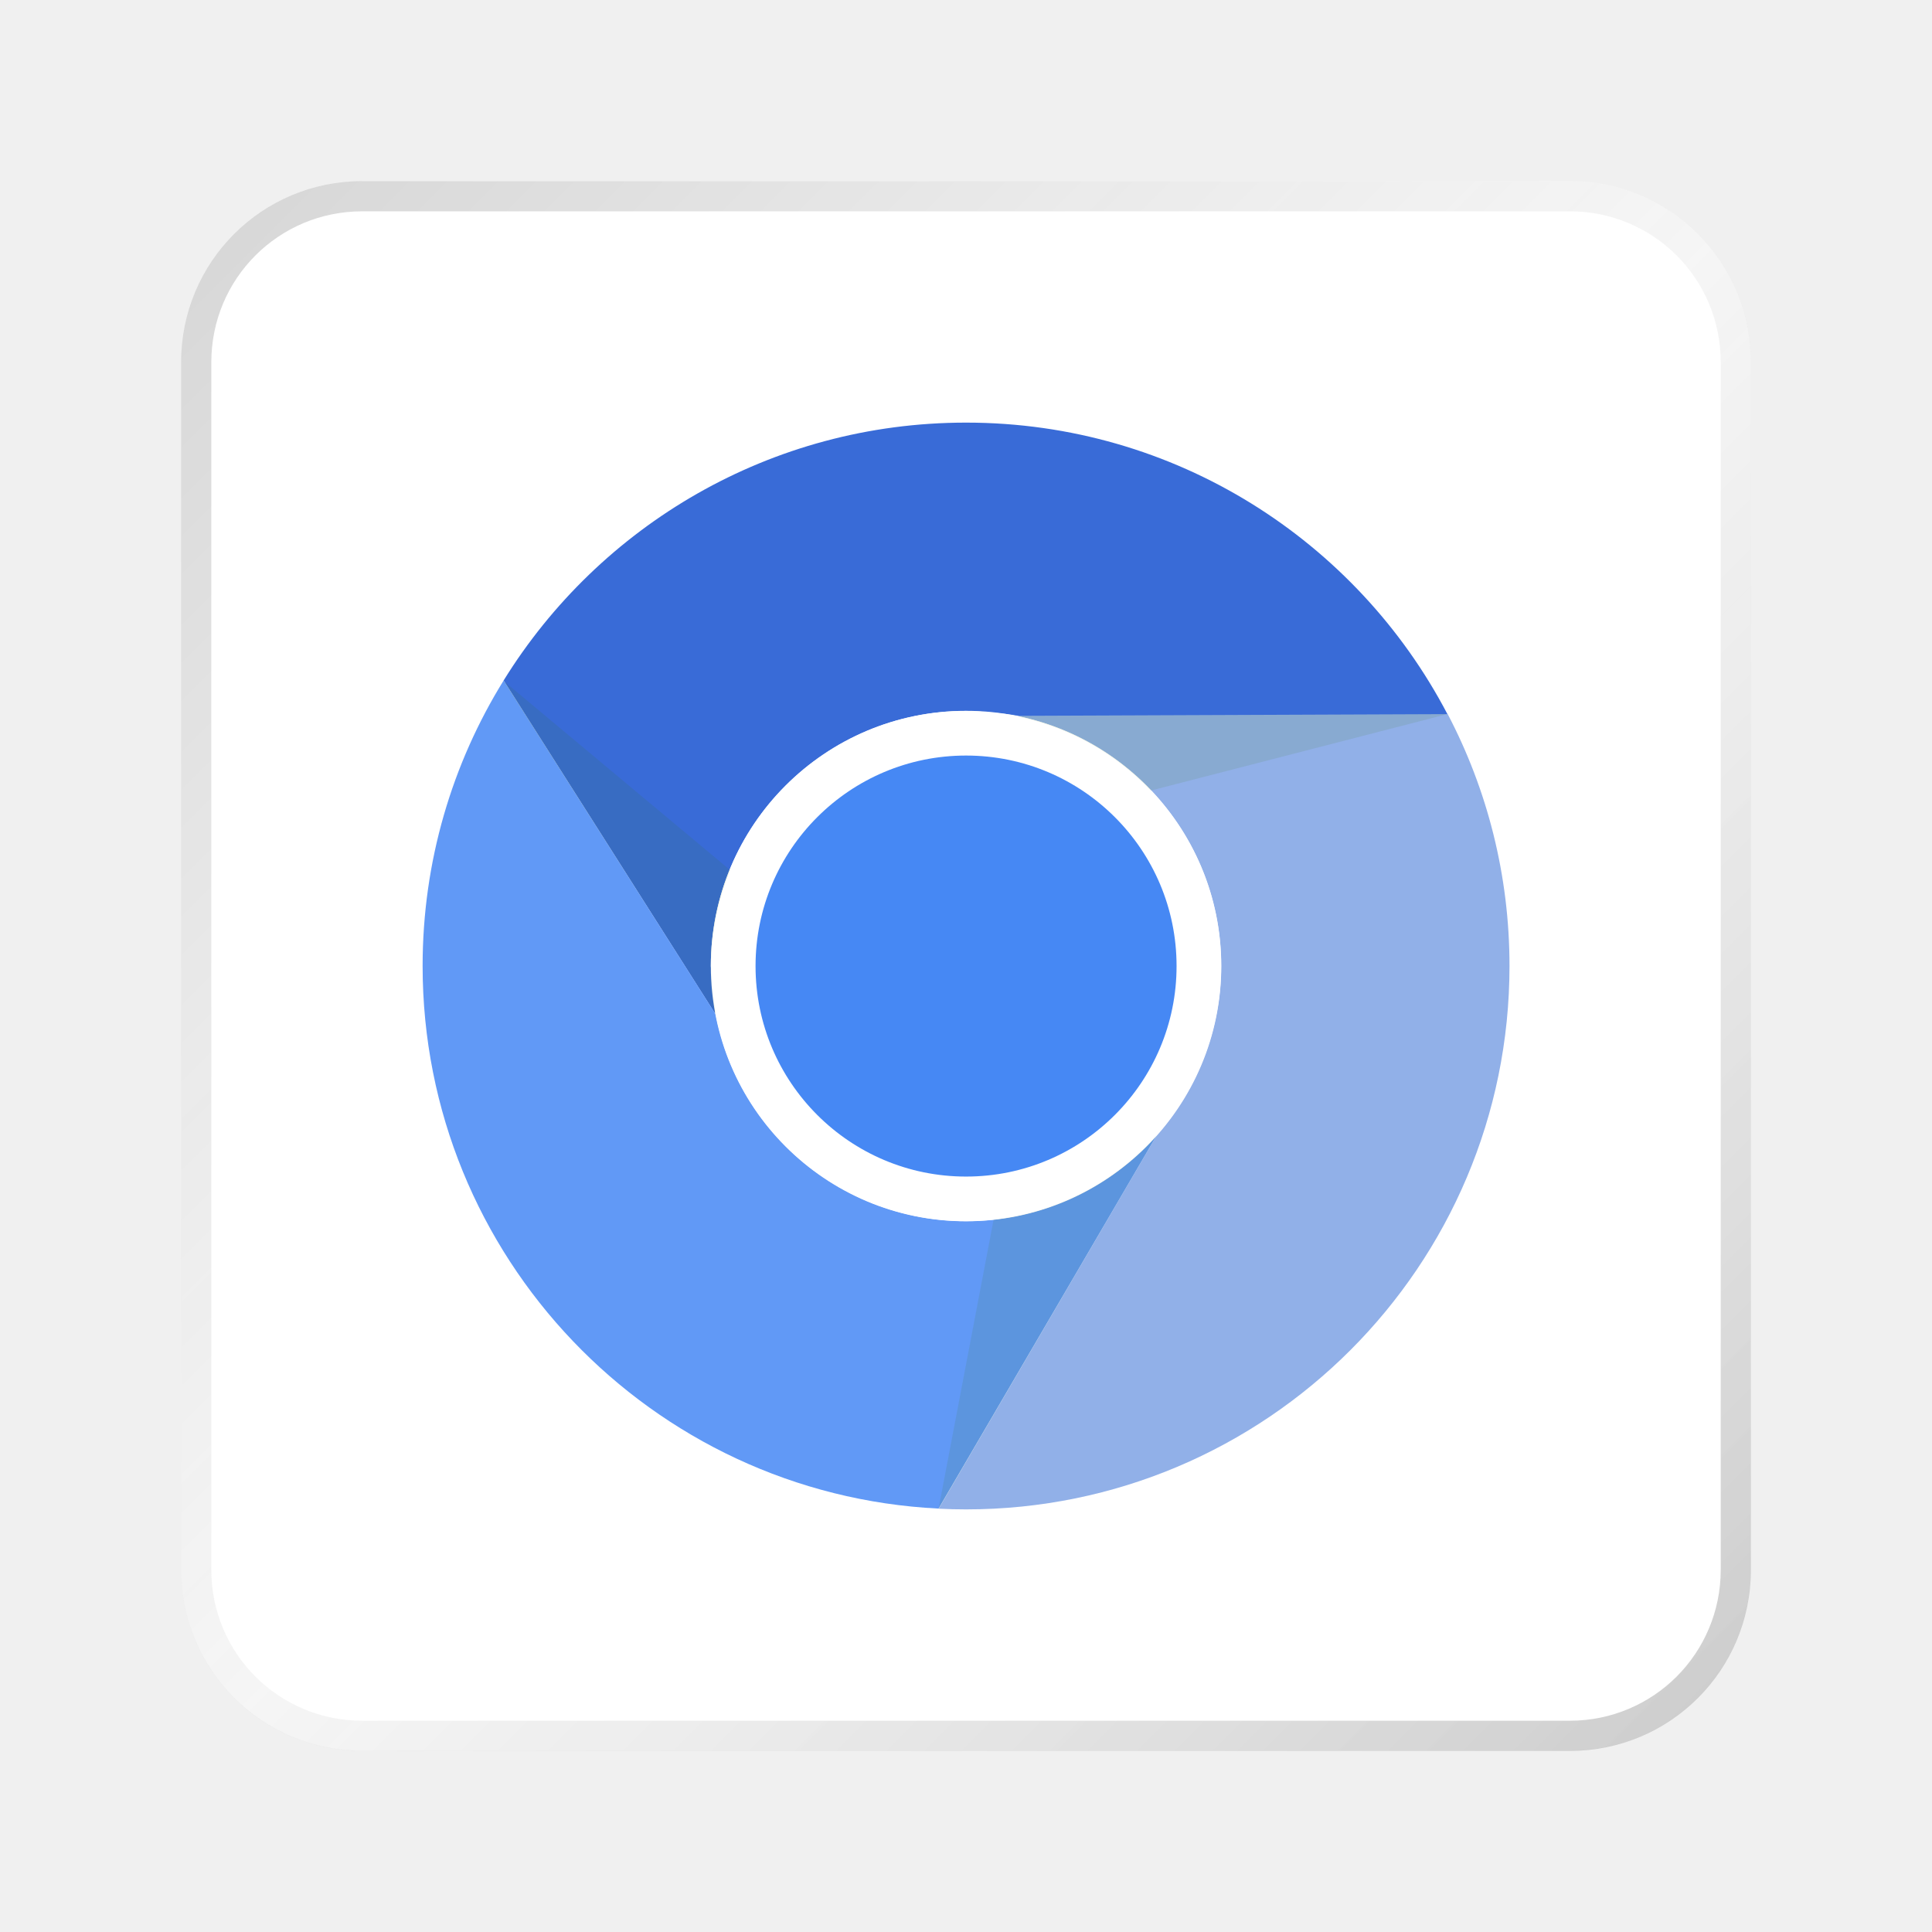
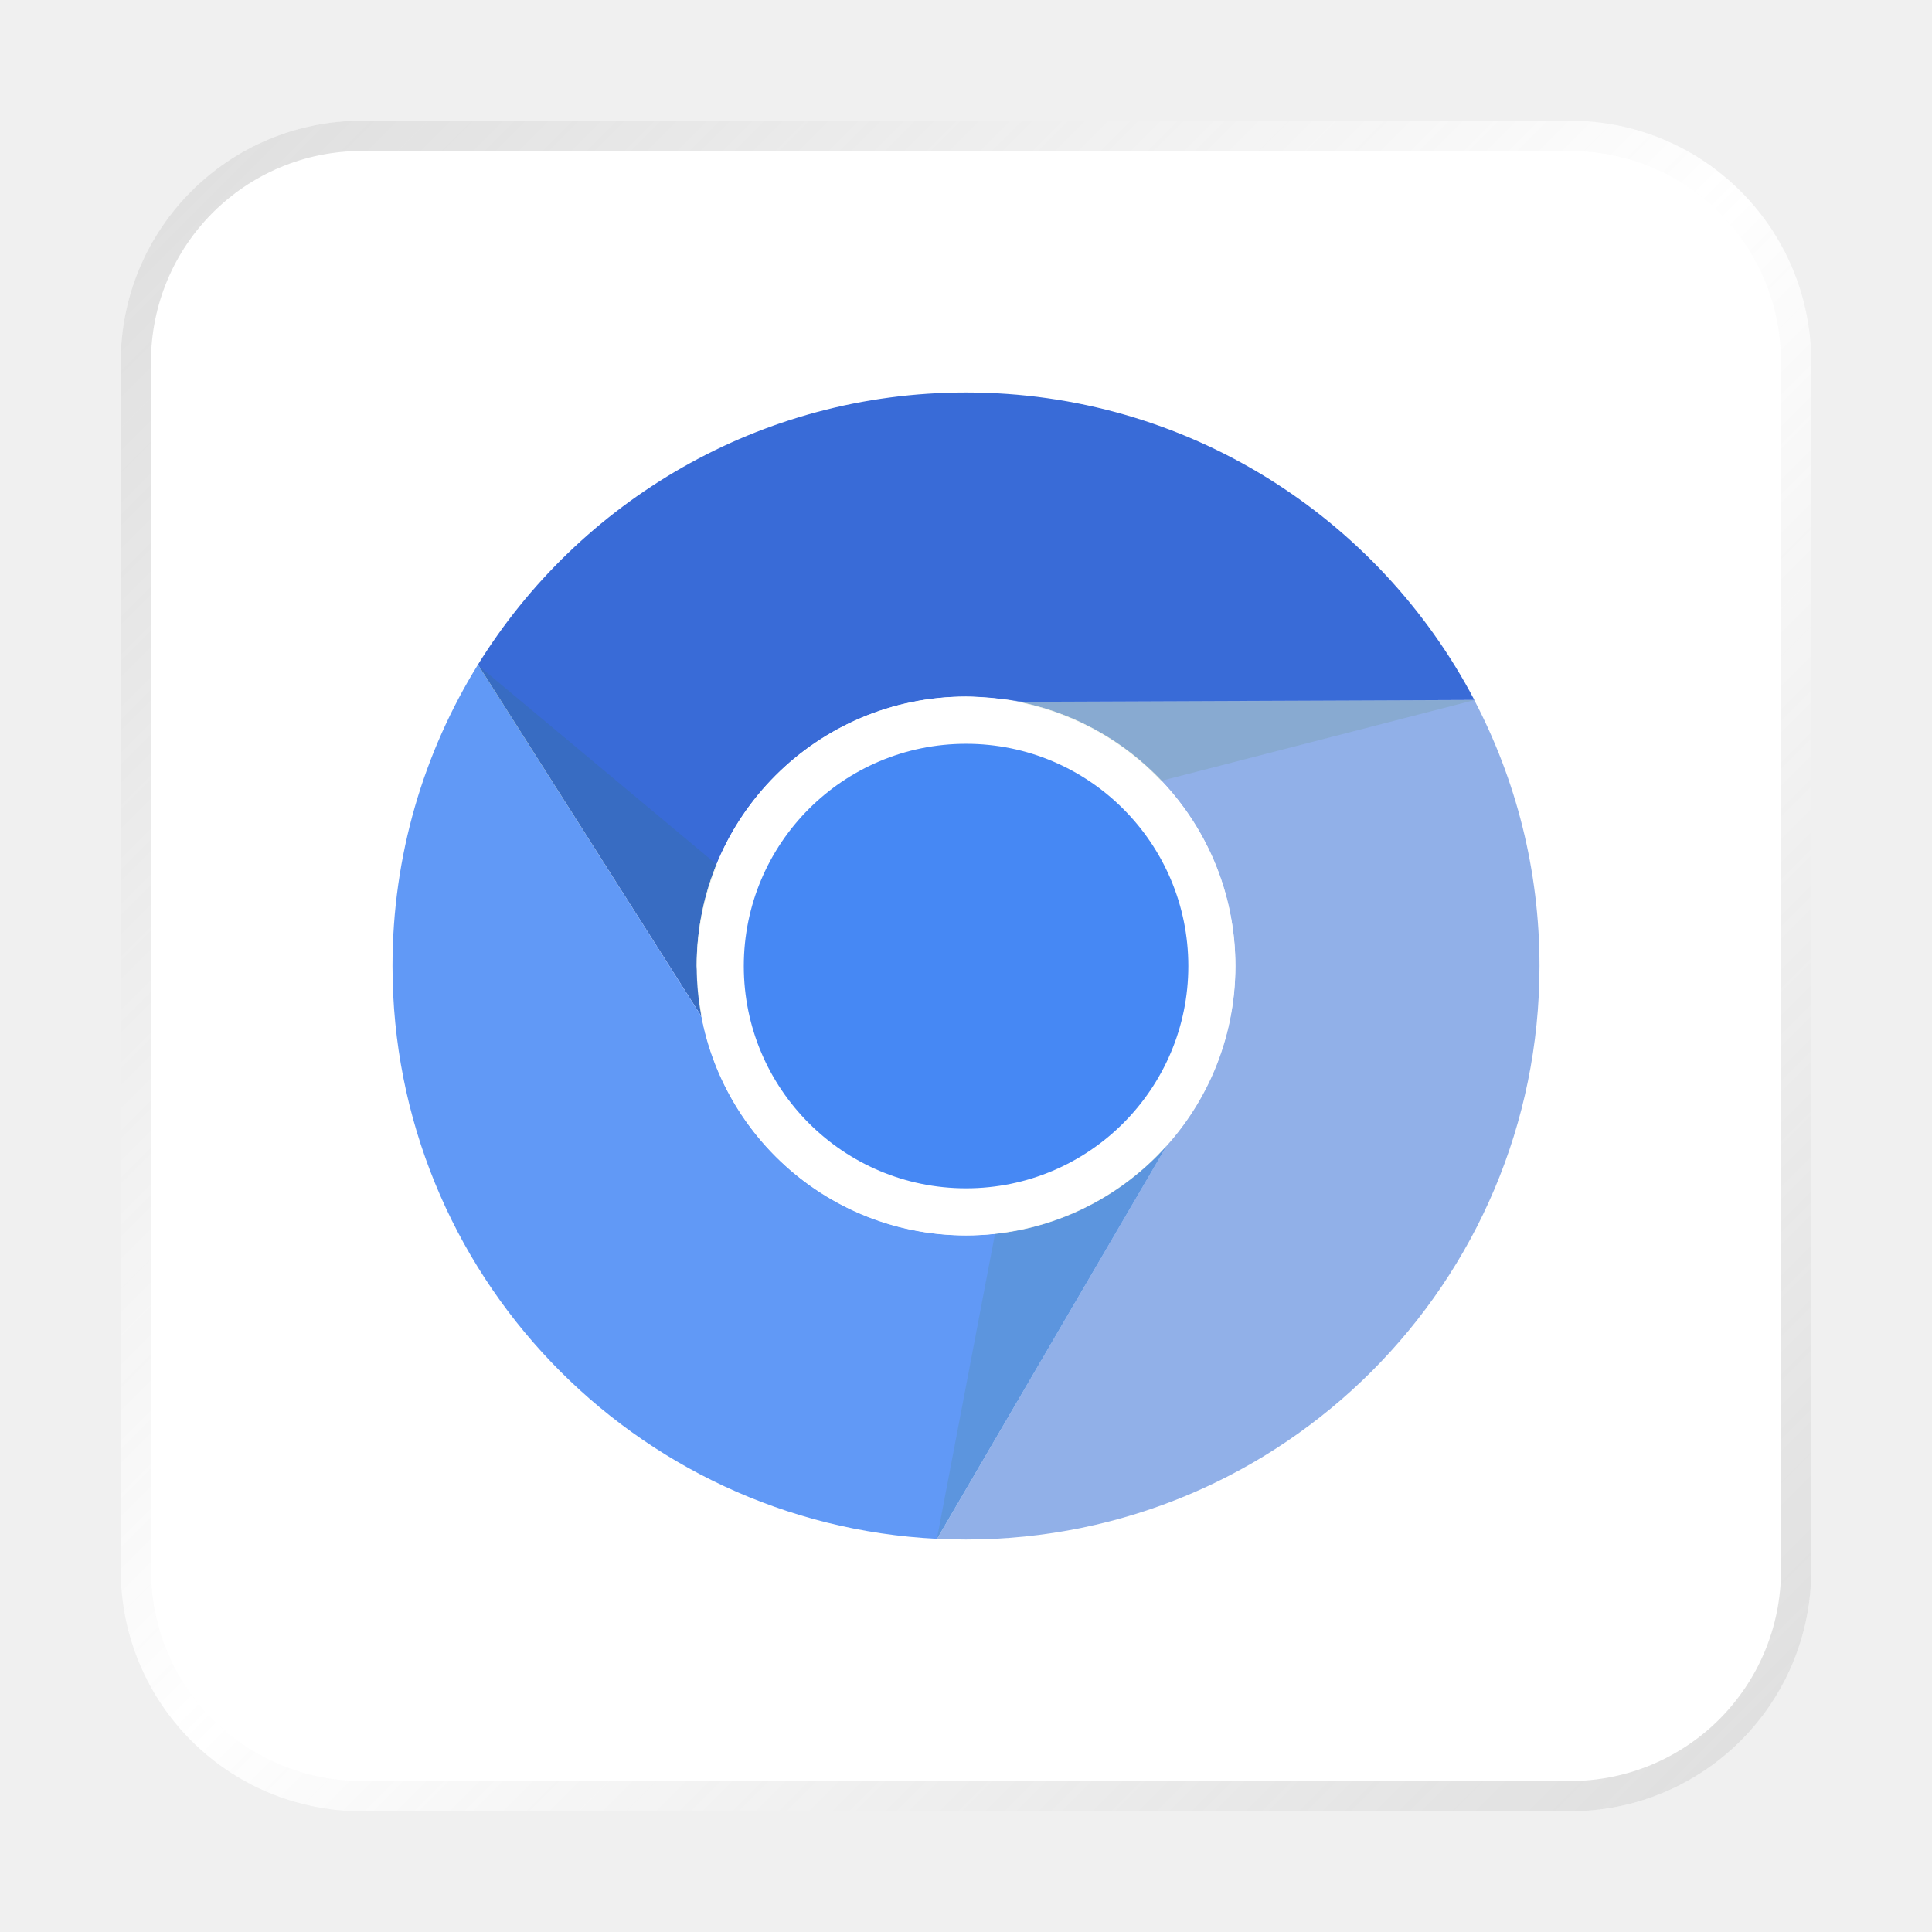
<svg xmlns="http://www.w3.org/2000/svg" xmlns:xlink="http://www.w3.org/1999/xlink" width="64" height="64" viewBox="0 0 16.933 16.933" version="1.1" id="svg5">
  <defs id="defs2">
+     <linearGradient xlink:href="#linearGradient37218" id="linearGradient1781" x1="2.8346456e-08" y1="2.2677165e-07" x2="64" y2="64" gradientUnits="userSpaceOnUse" gradientTransform="scale(0.2645833)" />
    <linearGradient id="linearGradient37218">
-       <stop style="stop-color:#1a1a1a;stop-opacity:1" offset="0" id="stop37214" />
-       <stop style="stop-color:#afafaf;stop-opacity:0.4" offset="0.497" id="stop37220" />
-       <stop style="stop-color:#4d4d4d;stop-opacity:1" offset="1" id="stop37216" />
+       <stop style="stop-color:#808080;stop-opacity:1" offset="0" id="stop37214" />
+       <stop style="stop-color:#717171;stop-opacity:0.004" offset="0.497" id="stop37220" />
+       <stop style="stop-color:#808080;stop-opacity:1" offset="1" id="stop37216" />
    </linearGradient>
-     <linearGradient xlink:href="#linearGradient37218" id="linearGradient881" x1="64.208" y1="64.063" x2="0.305" y2="0.135" gradientUnits="userSpaceOnUse" />
  </defs>
-   <path id="rect846-3" style="fill:#ffffff;stroke-width:0.338;fill-opacity:1" d="m 3.175,1.587 h 10.583 c 0.879,0 1.587,0.708 1.587,1.587 v 10.583 c 0,0.879 -0.708,1.587 -1.587,1.587 H 3.175 c -0.879,0 -1.587,-0.708 -1.587,-1.587 V 3.175 c 0,-0.879 0.708,-1.587 1.587,-1.587 z" />
-   <path style="fill:#91b0e8;fill-opacity:1;stroke:none;stroke-width:0;stroke-linecap:butt;stroke-linejoin:miter;stroke-miterlimit:4;stroke-dasharray:none;stroke-dashoffset:0;stroke-opacity:1" d="m 12.687,6.258 c -6.671,5.329 -3.335,2.665 0,0 z m 0,0 -3.856,0.002 c 1.062,0.174 1.872,1.096 1.872,2.207 -7.93e-4,0.546 -0.202,1.074 -0.564,1.482 L 8.227,13.223 c 0.08,0.004 0.16,0.006 0.24,0.006 2.63,9e-6 4.763,-2.132 4.763,-4.763 3e-6,-0.797 -0.196,-1.548 -0.542,-2.208 z" id="path4797" />
-   <path style="fill:#396bd7;fill-opacity:1;stroke-width:0.025" clip-path="none" d="M 8.467,3.704 C 6.754,3.704 5.253,4.608 4.414,5.964 l 1.858,2.927 c 0.009,0.139 -0.042,-0.414 -0.042,-0.424 1.09e-5,-1.235 1.001,-2.236 2.236,-2.236 0.116,9.26e-4 0.355,0.024 0.47,0.043 l 3.75,-0.015 C 11.891,4.74 10.3,3.704 8.467,3.704 Z M 4.414,5.965 c -1.155,5.525 -0.577,2.762 0,0 z" id="path3923" />
-   <path style="fill:#6199f6;fill-opacity:1;stroke-width:0.025" clip-path="none" d="m 4.414,5.964 c -0.45,0.727 -0.71,1.584 -0.71,2.502 -9e-6,2.55 2.004,4.631 4.522,4.756 L 10.139,9.949 C 9.715,10.428 9.106,10.702 8.467,10.703 7.396,10.702 6.476,9.942 6.273,8.891 Z" id="path3923-1" />
-   <circle style="fill:#ffffff;fill-opacity:1;stroke:none;stroke-width:0;stroke-linecap:butt;stroke-linejoin:miter;stroke-miterlimit:4;stroke-dasharray:none;stroke-dashoffset:0;stroke-opacity:1" id="path4162" cx="8.467" cy="8.467" r="2.237" />
-   <circle style="fill:#4688f4;fill-opacity:1;stroke:none;stroke-width:0;stroke-linecap:butt;stroke-linejoin:miter;stroke-miterlimit:4;stroke-dasharray:none;stroke-dashoffset:0;stroke-opacity:1" id="path3956" cx="8.467" cy="8.467" clip-path="none" r="1.845" />
-   <path id="rect5020-5-5" clip-path="none" style="opacity:0.1;fill:#367100;fill-opacity:1;stroke:none;stroke-width:0;stroke-linecap:butt;stroke-linejoin:miter;stroke-miterlimit:4;stroke-dasharray:none;stroke-dashoffset:0;stroke-opacity:1" d="M 16.688 22.562 A 18 18 0 0 0 16.684 22.57 L 23.715 33.594 A 8.447 8.447 0 0 1 23.553 32.004 A 8.447 8.447 0 0 1 24.188 28.824 L 16.688 22.562 z M 47.943 23.654 L 33.773 23.715 L 33.789 23.75 A 8.447 8.447 0 0 1 38.121 26.188 L 47.943 23.656 A 18 18 0 0 0 47.943 23.654 z M 38.312 37.613 A 8.447 8.447 0 0 1 32.914 40.4 L 31.092 49.969 A 18 18 0 0 0 31.098 49.971 L 38.312 37.613 z " transform="scale(0.2645833)" />
-   <path id="rect846" style="opacity:0.3;fill:url(#linearGradient881);stroke-width:1.276;fill-opacity:1" d="M 12 6 C 8.676 6 6 8.676 6 12 L 6 52 C 6 55.324 8.676 58 12 58 L 52 58 C 55.324 58 58 55.324 58 52 L 58 12 C 58 8.676 55.324 6 52 6 L 12 6 z M 12 7 L 52 7 C 54.77 7 57 9.23 57 12 L 57 52 C 57 54.77 54.77 57 52 57 L 12 57 C 9.23 57 7 54.77 7 52 L 7 12 C 7 9.23 9.23 7 12 7 z " transform="scale(0.2645833)" />
+   <path id="rect863" style="fill:#ffffff;stroke-width:0.265" d="M 3.175,1.058 H 13.758 c 1.173,0 2.117,0.944 2.117,2.117 V 13.758 c 0,1.173 -0.944,2.117 -2.117,2.117 H 3.175 c -1.173,0 -2.117,-0.944 -2.117,-2.117 V 3.175 c 0,-1.173 0.944,-2.117 2.117,-2.117 z" />
+   <path id="rect1345" style="opacity:0.3;fill:url(#linearGradient1781);fill-opacity:1;stroke-width:0.265" d="m 3.175,1.058 c -1.173,0 -2.117,0.944 -2.117,2.117 V 13.758 c 0,1.173 0.944,2.117 2.117,2.117 h 10.583 c 1.173,0 2.117,-0.944 2.117,-2.117 V 3.175 c 0,-1.173 -0.944,-2.117 -2.117,-2.117 z m 0,0.265 h 10.583 c 1.026,0 1.852,0.826 1.852,1.852 V 13.758 c 0,1.026 -0.826,1.852 -1.852,1.852 H 3.175 c -1.026,0 -1.852,-0.826 -1.852,-1.852 V 3.175 C 1.323,2.149 2.149,1.323 3.175,1.323 Z" />
+   <path style="fill:#91b0e8;fill-opacity:1;stroke:none;stroke-width:0;stroke-linecap:butt;stroke-linejoin:miter;stroke-miterlimit:4;stroke-dasharray:none;stroke-dashoffset:0;stroke-opacity:1" d="m 12.921,6.136 c -7.041,5.625 -3.521,2.813 0,0 z m 0,0 -4.07,0.002 c 1.121,0.184 1.976,1.157 1.976,2.329 -8.37e-4,0.577 -0.213,1.133 -0.596,1.564 l -2.018,3.456 c 0.084,0.004 0.168,0.006 0.253,0.006 2.776,1e-5 5.027,-2.251 5.027,-5.027 3e-6,-0.841 -0.207,-1.634 -0.572,-2.331 z" id="path4797" />
+   <path style="fill:#396bd7;fill-opacity:1;stroke-width:0.027" clip-path="none" d="M 8.467,3.44 C 6.659,3.44 5.075,4.394 4.189,5.825 l 1.962,3.089 c 0.009,0.147 -0.045,-0.437 -0.045,-0.448 1.15e-5,-1.304 1.057,-2.361 2.361,-2.361 0.122,9.775e-4 0.375,0.026 0.496,0.046 l 3.959,-0.016 C 12.081,4.533 10.402,3.44 8.467,3.44 Z M 4.188,5.826 c -1.219,5.832 -0.61,2.916 0,0 z" id="path3923" />
+   <path style="fill:#6199f6;fill-opacity:1;stroke-width:0.027" clip-path="none" d="M 4.189,5.825 C 3.714,6.593 3.44,7.498 3.44,8.467 3.44,11.158 5.555,13.355 8.213,13.487 L 10.232,10.031 C 9.784,10.537 9.142,10.827 8.467,10.827 7.336,10.826 6.365,10.024 6.151,8.915 Z" id="path3923-1" />
+   <circle style="fill:#ffffff;fill-opacity:1;stroke:none;stroke-width:0;stroke-linecap:butt;stroke-linejoin:miter;stroke-miterlimit:4;stroke-dasharray:none;stroke-dashoffset:0;stroke-opacity:1" id="path4162" cx="8.467" cy="8.467" r="2.361" />
+   <circle style="fill:#4688f4;fill-opacity:1;stroke:none;stroke-width:0;stroke-linecap:butt;stroke-linejoin:miter;stroke-miterlimit:4;stroke-dasharray:none;stroke-dashoffset:0;stroke-opacity:1" id="path3956" cx="8.467" cy="8.467" clip-path="none" r="1.948" />
+   <path id="rect5020-5-5" clip-path="none" style="opacity:0.1;fill:#367100;fill-opacity:1;stroke:none;stroke-width:0;stroke-linecap:butt;stroke-linejoin:miter;stroke-miterlimit:4;stroke-dasharray:none;stroke-dashoffset:0;stroke-opacity:1" d="m 4.19,5.831 a 5.027,5.027 0 0 0 -0.001,0.002 L 6.153,8.912 A 2.359,2.359 0 0 1 6.107,8.468 2.359,2.359 0 0 1 6.285,7.58 Z m 8.729,0.305 -3.957,0.017 0.004,0.01 a 2.359,2.359 0 0 1 1.21,0.681 l 2.743,-0.707 a 5.027,5.027 0 0 0 0,-5.455e-4 z m -2.69,3.898 a 2.359,2.359 0 0 1 -1.508,0.778 l -0.509,2.672 a 5.027,5.027 0 0 0 0.002,5.45e-4 z" />
</svg>
